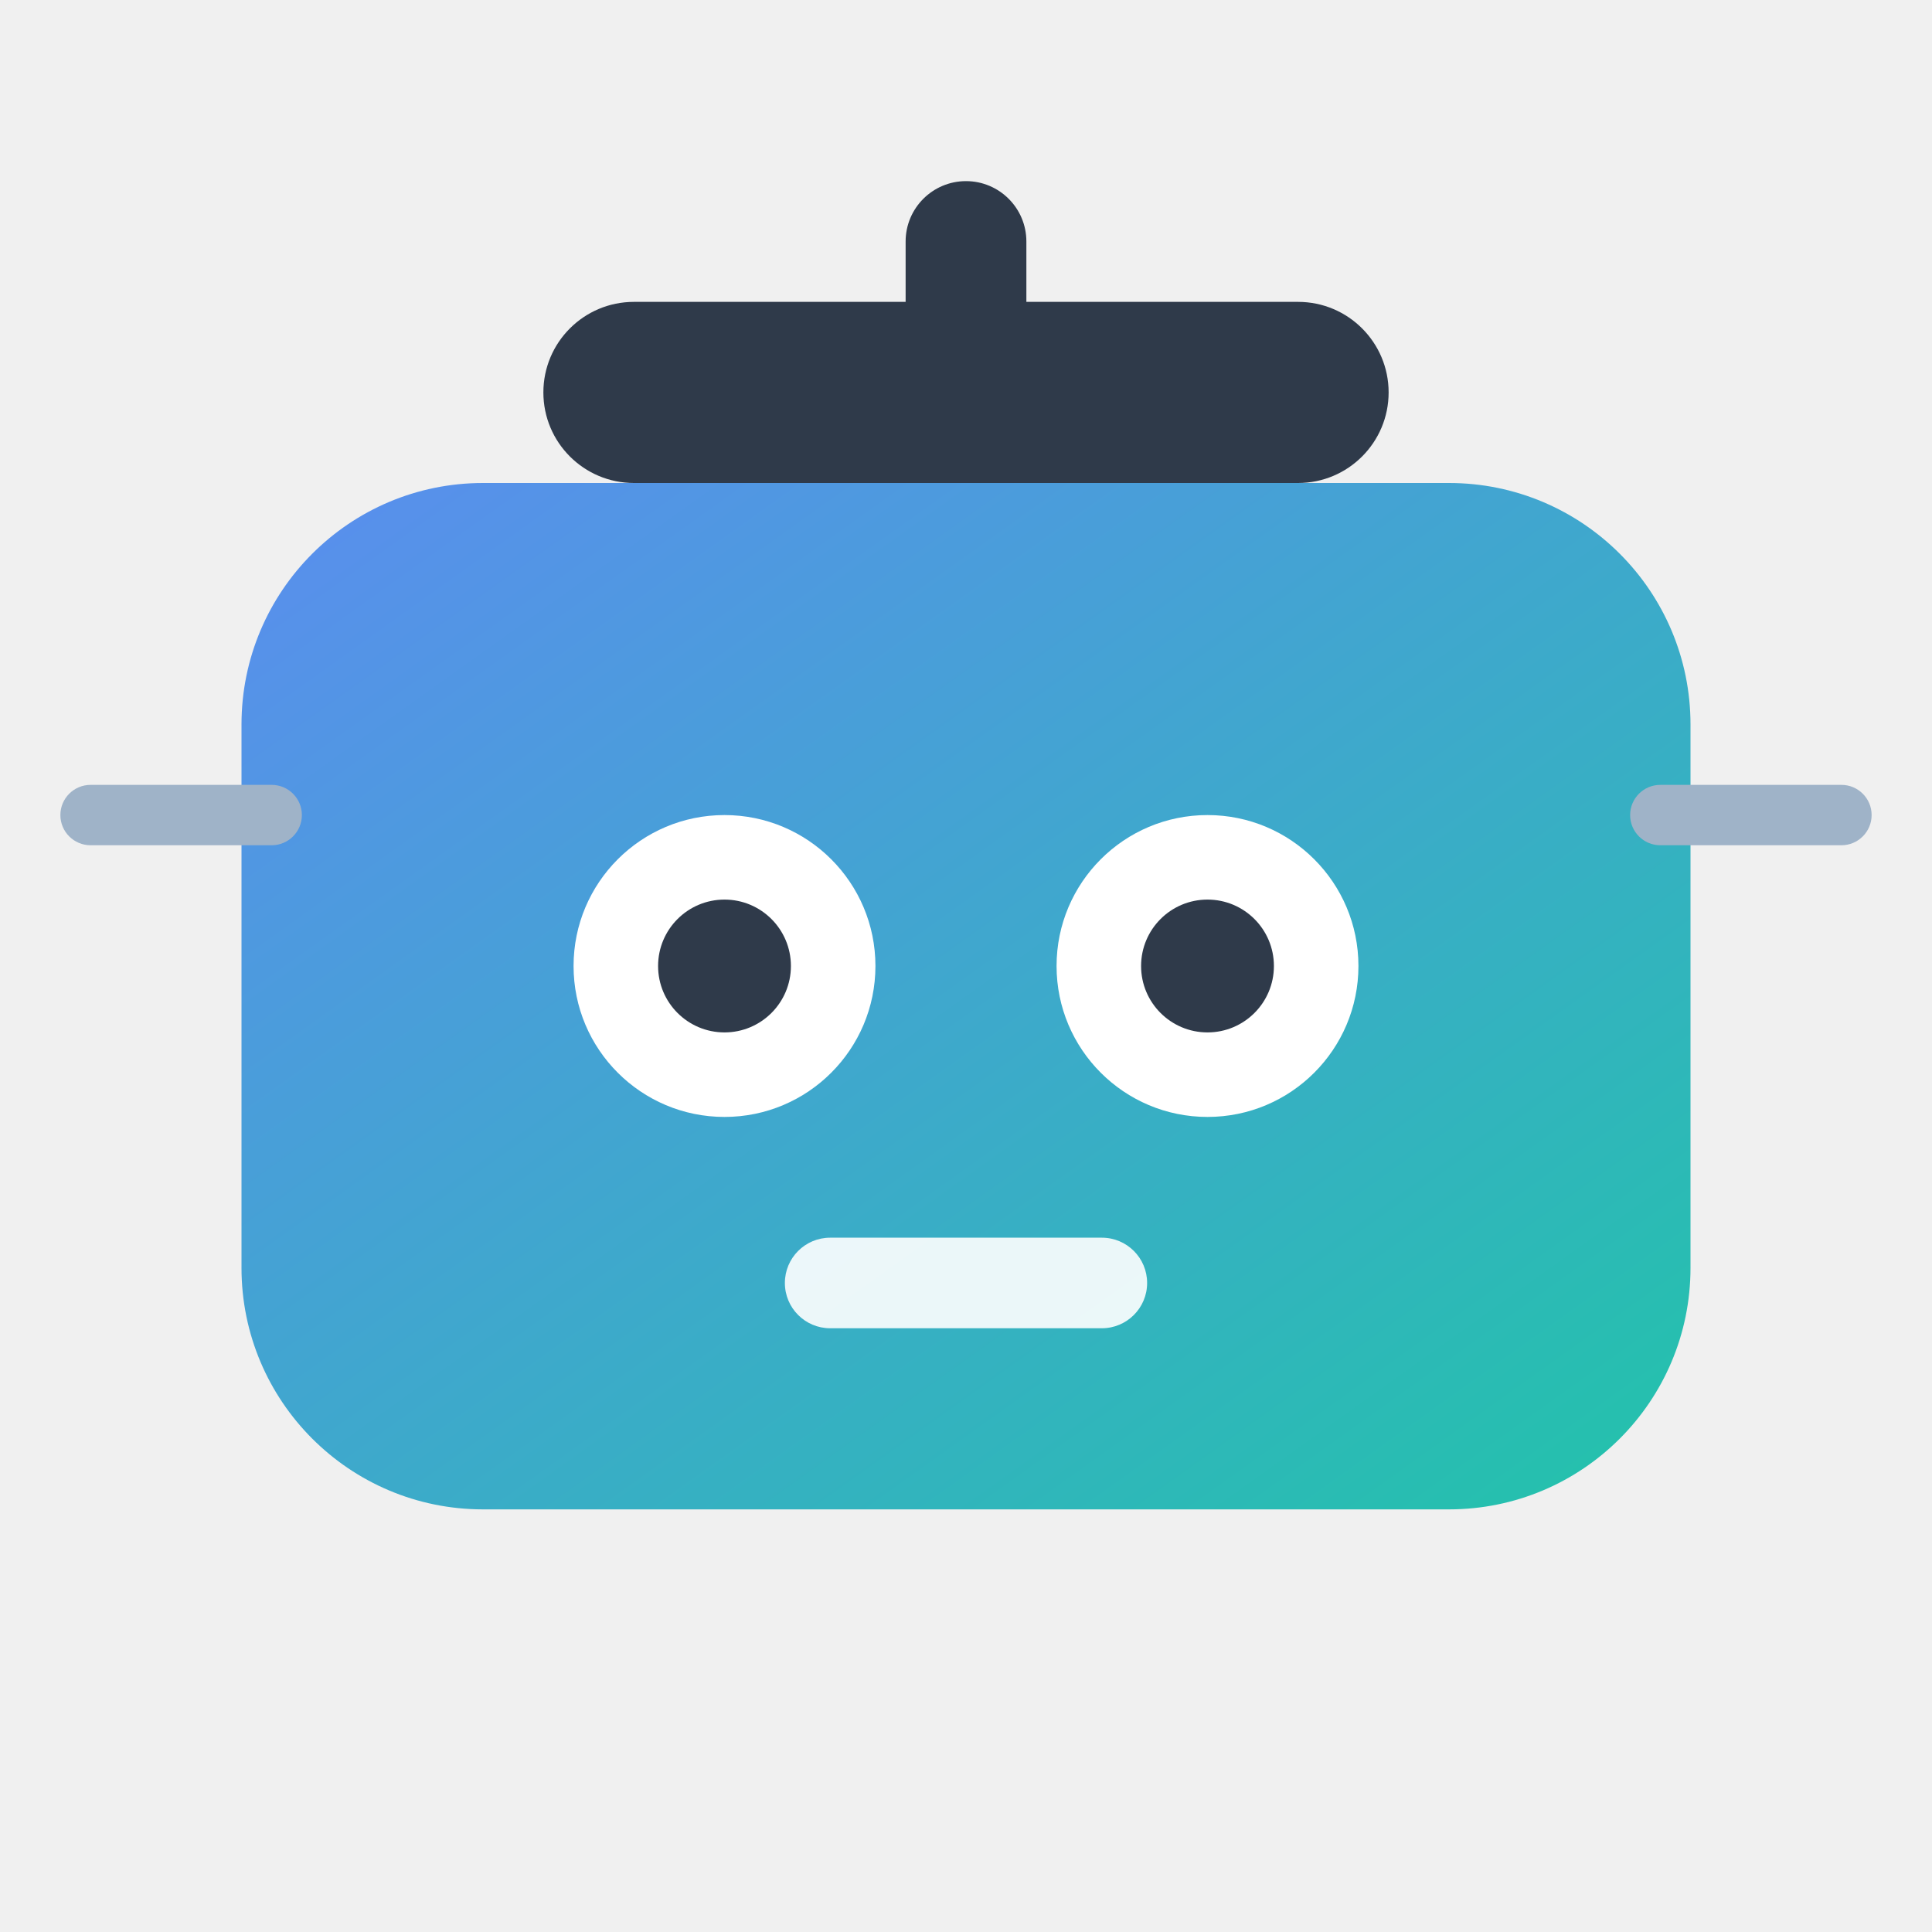
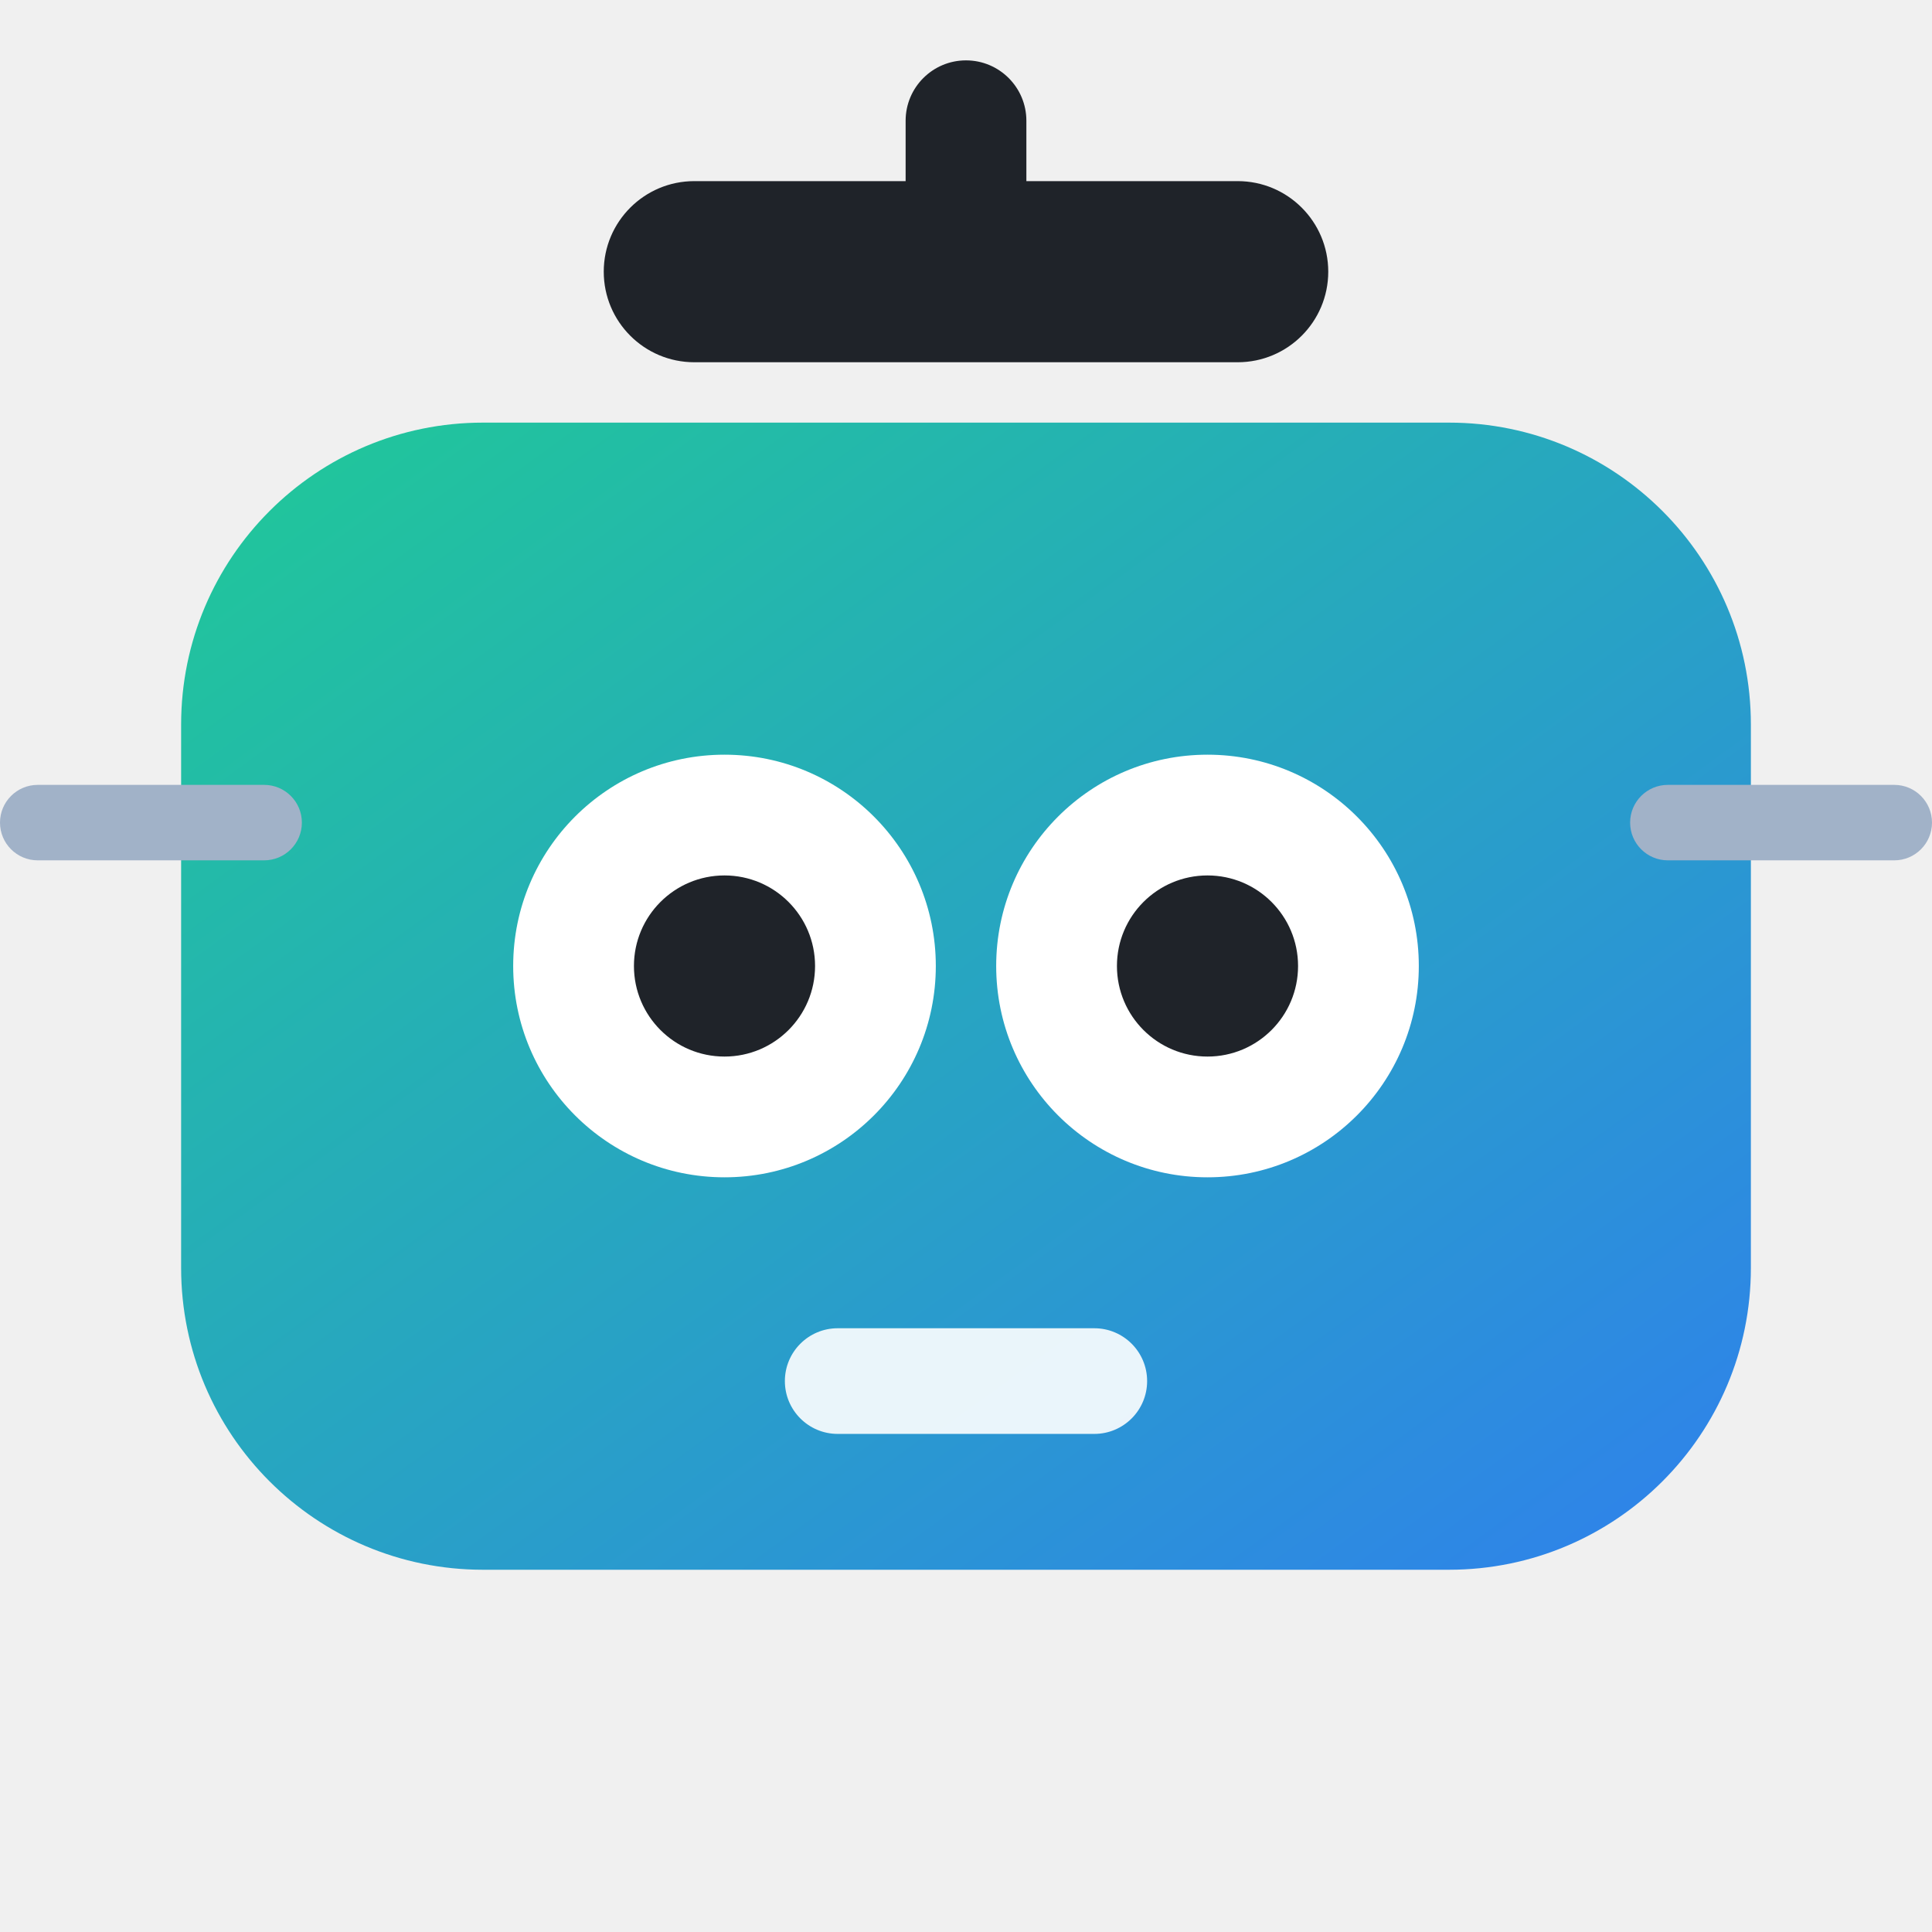
- <svg xmlns="http://www.w3.org/2000/svg" viewBox="0 0 64 64" width="64" height="64" aria-hidden="true">
+ <svg xmlns="http://www.w3.org/2000/svg" viewBox="0 0 64 64" width="64" height="64" role="img" aria-label="SmartBI Robot">
  <defs>
-     <linearGradient id="g" x1="0" y1="0" x2="1" y2="1">
-       <stop offset="0%" stop-color="#5B8DEF" />
-       <stop offset="100%" stop-color="#22C3AA" />
+     <linearGradient id="bg" x1="0" y1="0" x2="1" y2="1">
+       <stop offset="0%" stop-color="#20c997" />
+       <stop offset="100%" stop-color="#2f80ed" />
    </linearGradient>
  </defs>
-   <rect x="8" y="16" width="48" height="34" rx="8" fill="url(#g)" />
-   <circle cx="24" cy="32" r="5" fill="#fff" />
-   <circle cx="40" cy="32" r="5" fill="#fff" />
-   <circle cx="24" cy="32" r="2.2" fill="#2F3A4A" />
-   <circle cx="40" cy="32" r="2.2" fill="#2F3A4A" />
-   <rect x="26" y="41" width="12" height="3" rx="1.5" fill="#ffffff" opacity=".9" />
-   <rect x="18" y="10" width="28" height="6" rx="3" fill="#2F3A4A" />
-   <rect x="30" y="6" width="4" height="6" rx="2" fill="#2F3A4A" />
-   <rect x="2" y="26" width="8" height="2" rx="1" fill="#9FB3C8" />
-   <rect x="54" y="26" width="8" height="2" rx="1" fill="#9FB3C8" />
+   <rect x="6" y="14" width="52" height="38" rx="10" fill="url(#bg)" />
+   <circle cx="24" cy="32" r="7" fill="#ffffff" />
+   <circle cx="40" cy="32" r="7" fill="#ffffff" />
+   <circle cx="24" cy="32" r="3" fill="#1f2329" />
+   <circle cx="40" cy="32" r="3" fill="#1f2329" />
+   <rect x="26" y="44" width="12" height="3.5" rx="1.75" fill="#ffffff" opacity=".9" />
+   <rect x="20" y="6" width="24" height="6" rx="3" fill="#1f2329" />
+   <rect x="30" y="2" width="4" height="6" rx="2" fill="#1f2329" />
+   <rect x="0" y="26" width="10" height="2.5" rx="1.25" fill="#a1b2c8" />
+   <rect x="54" y="26" width="10" height="2.5" rx="1.25" fill="#a1b2c8" />
</svg>
